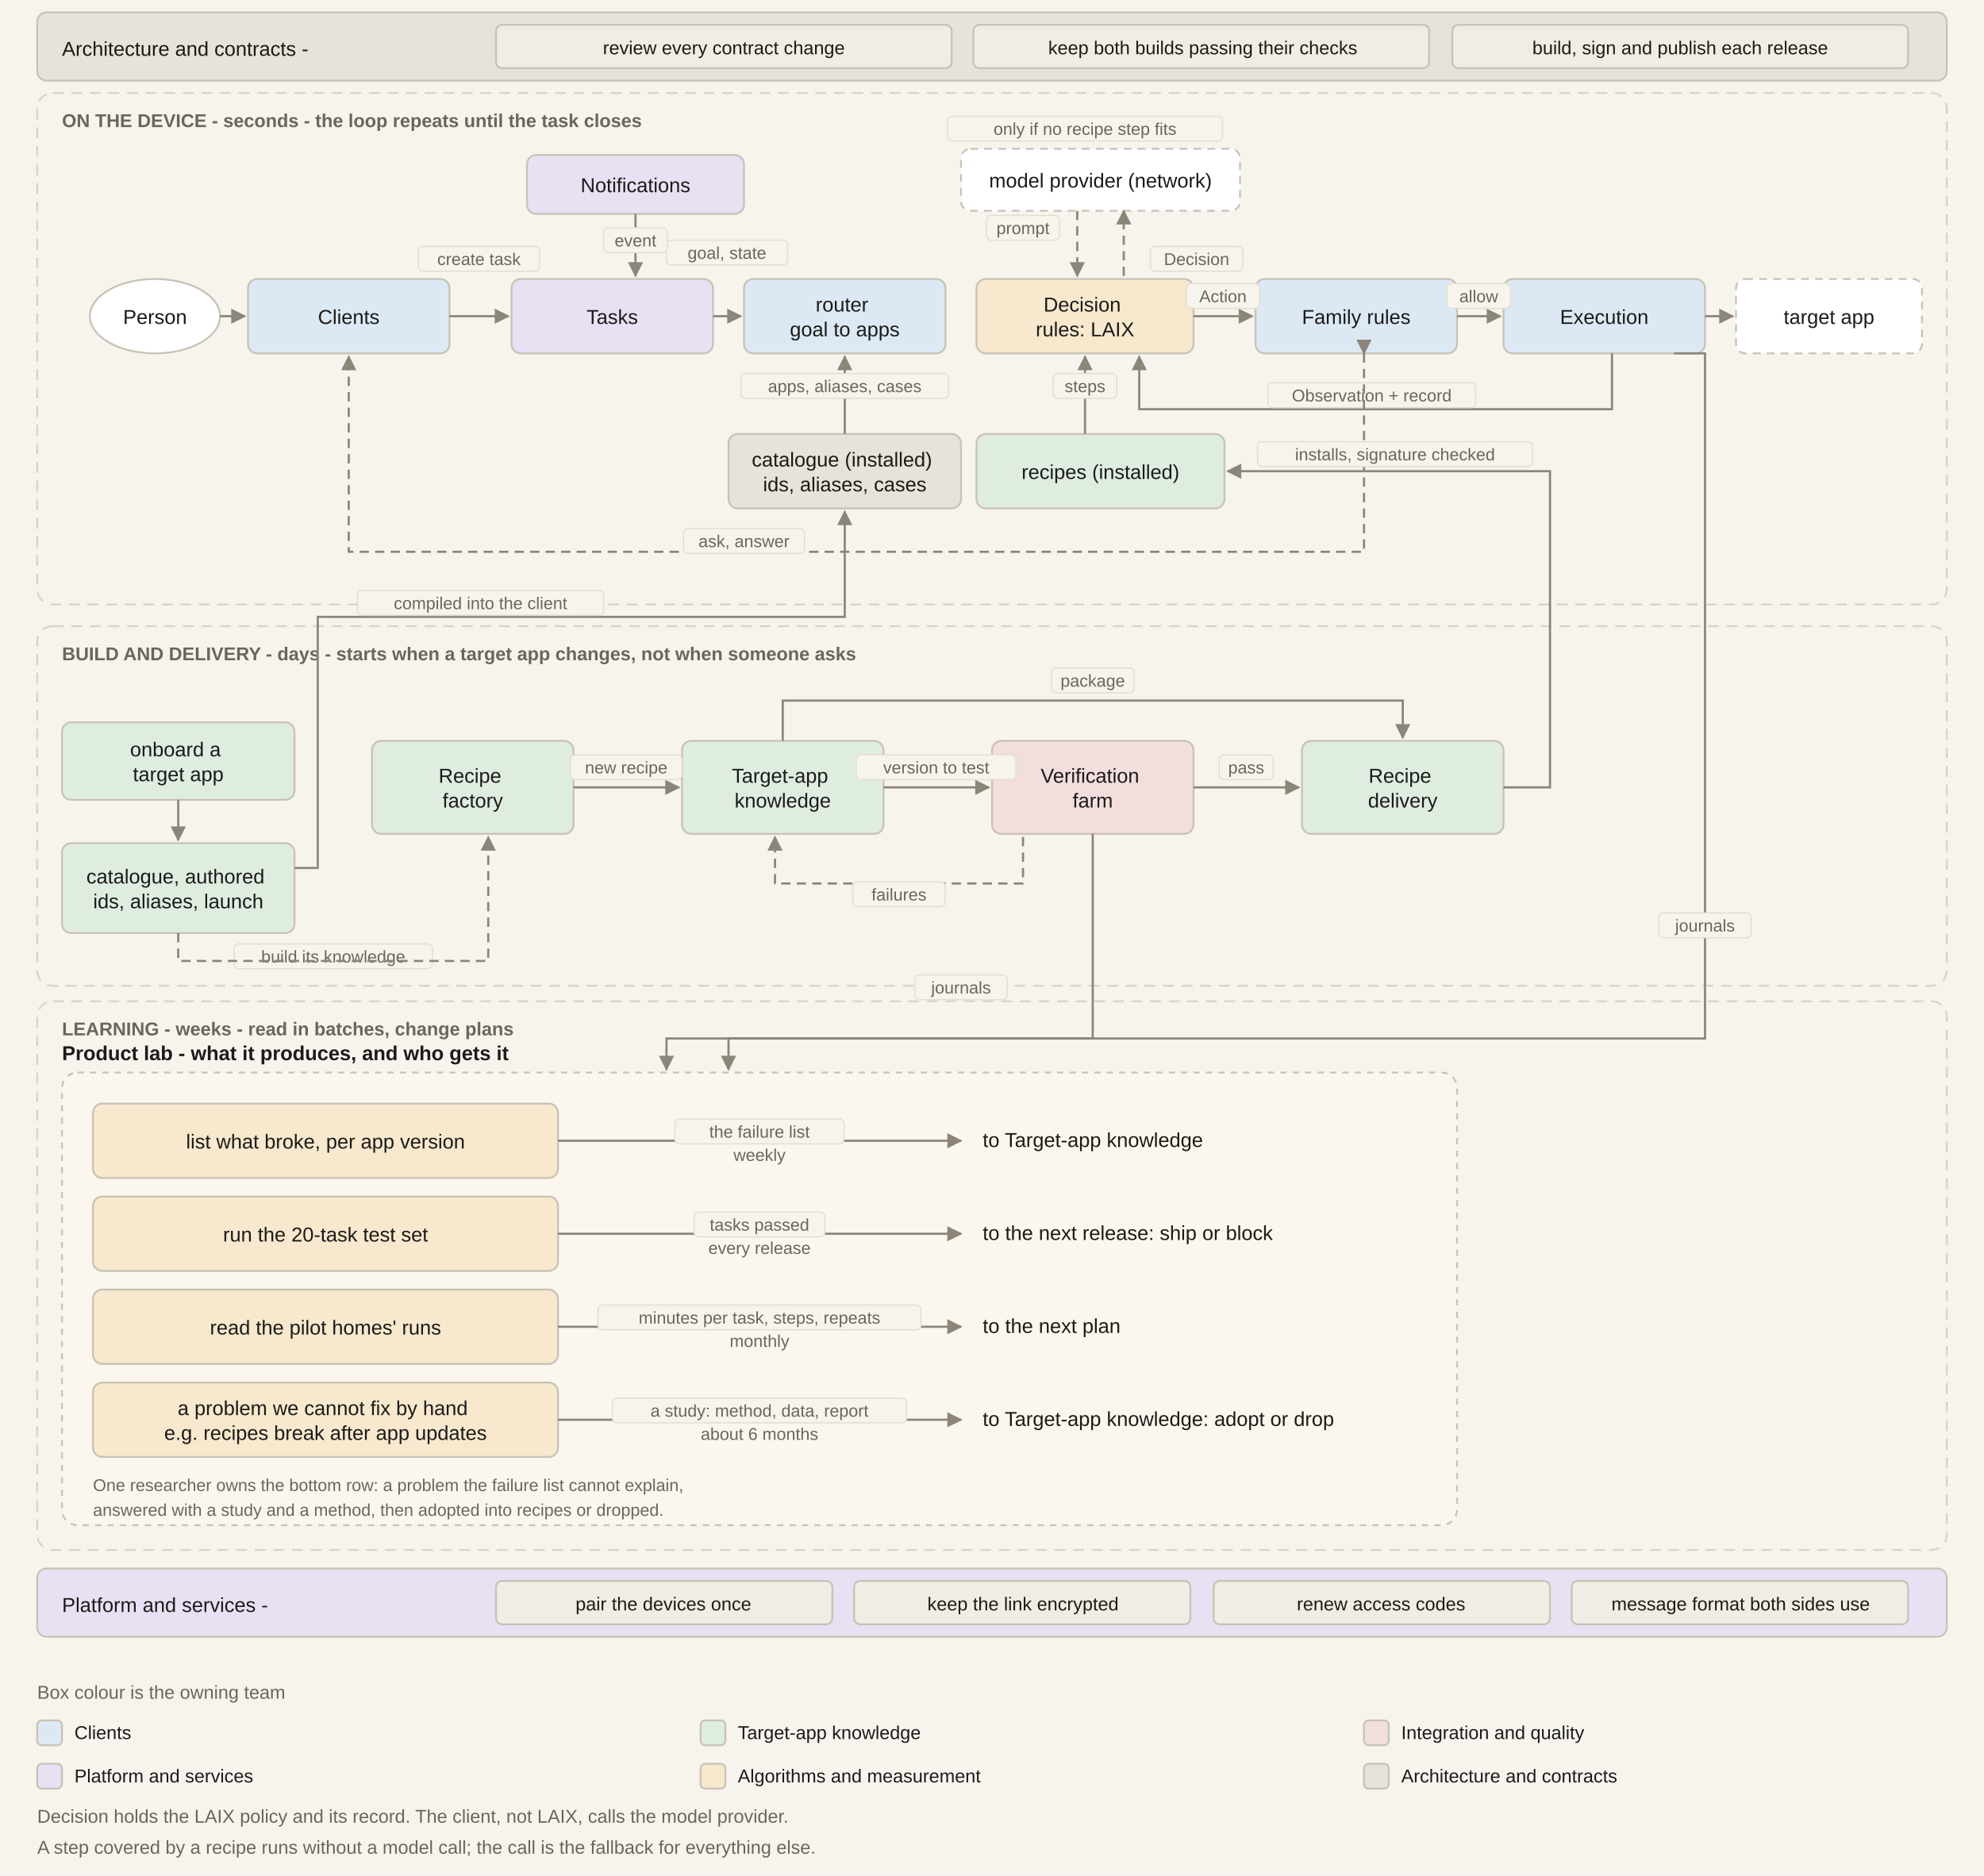
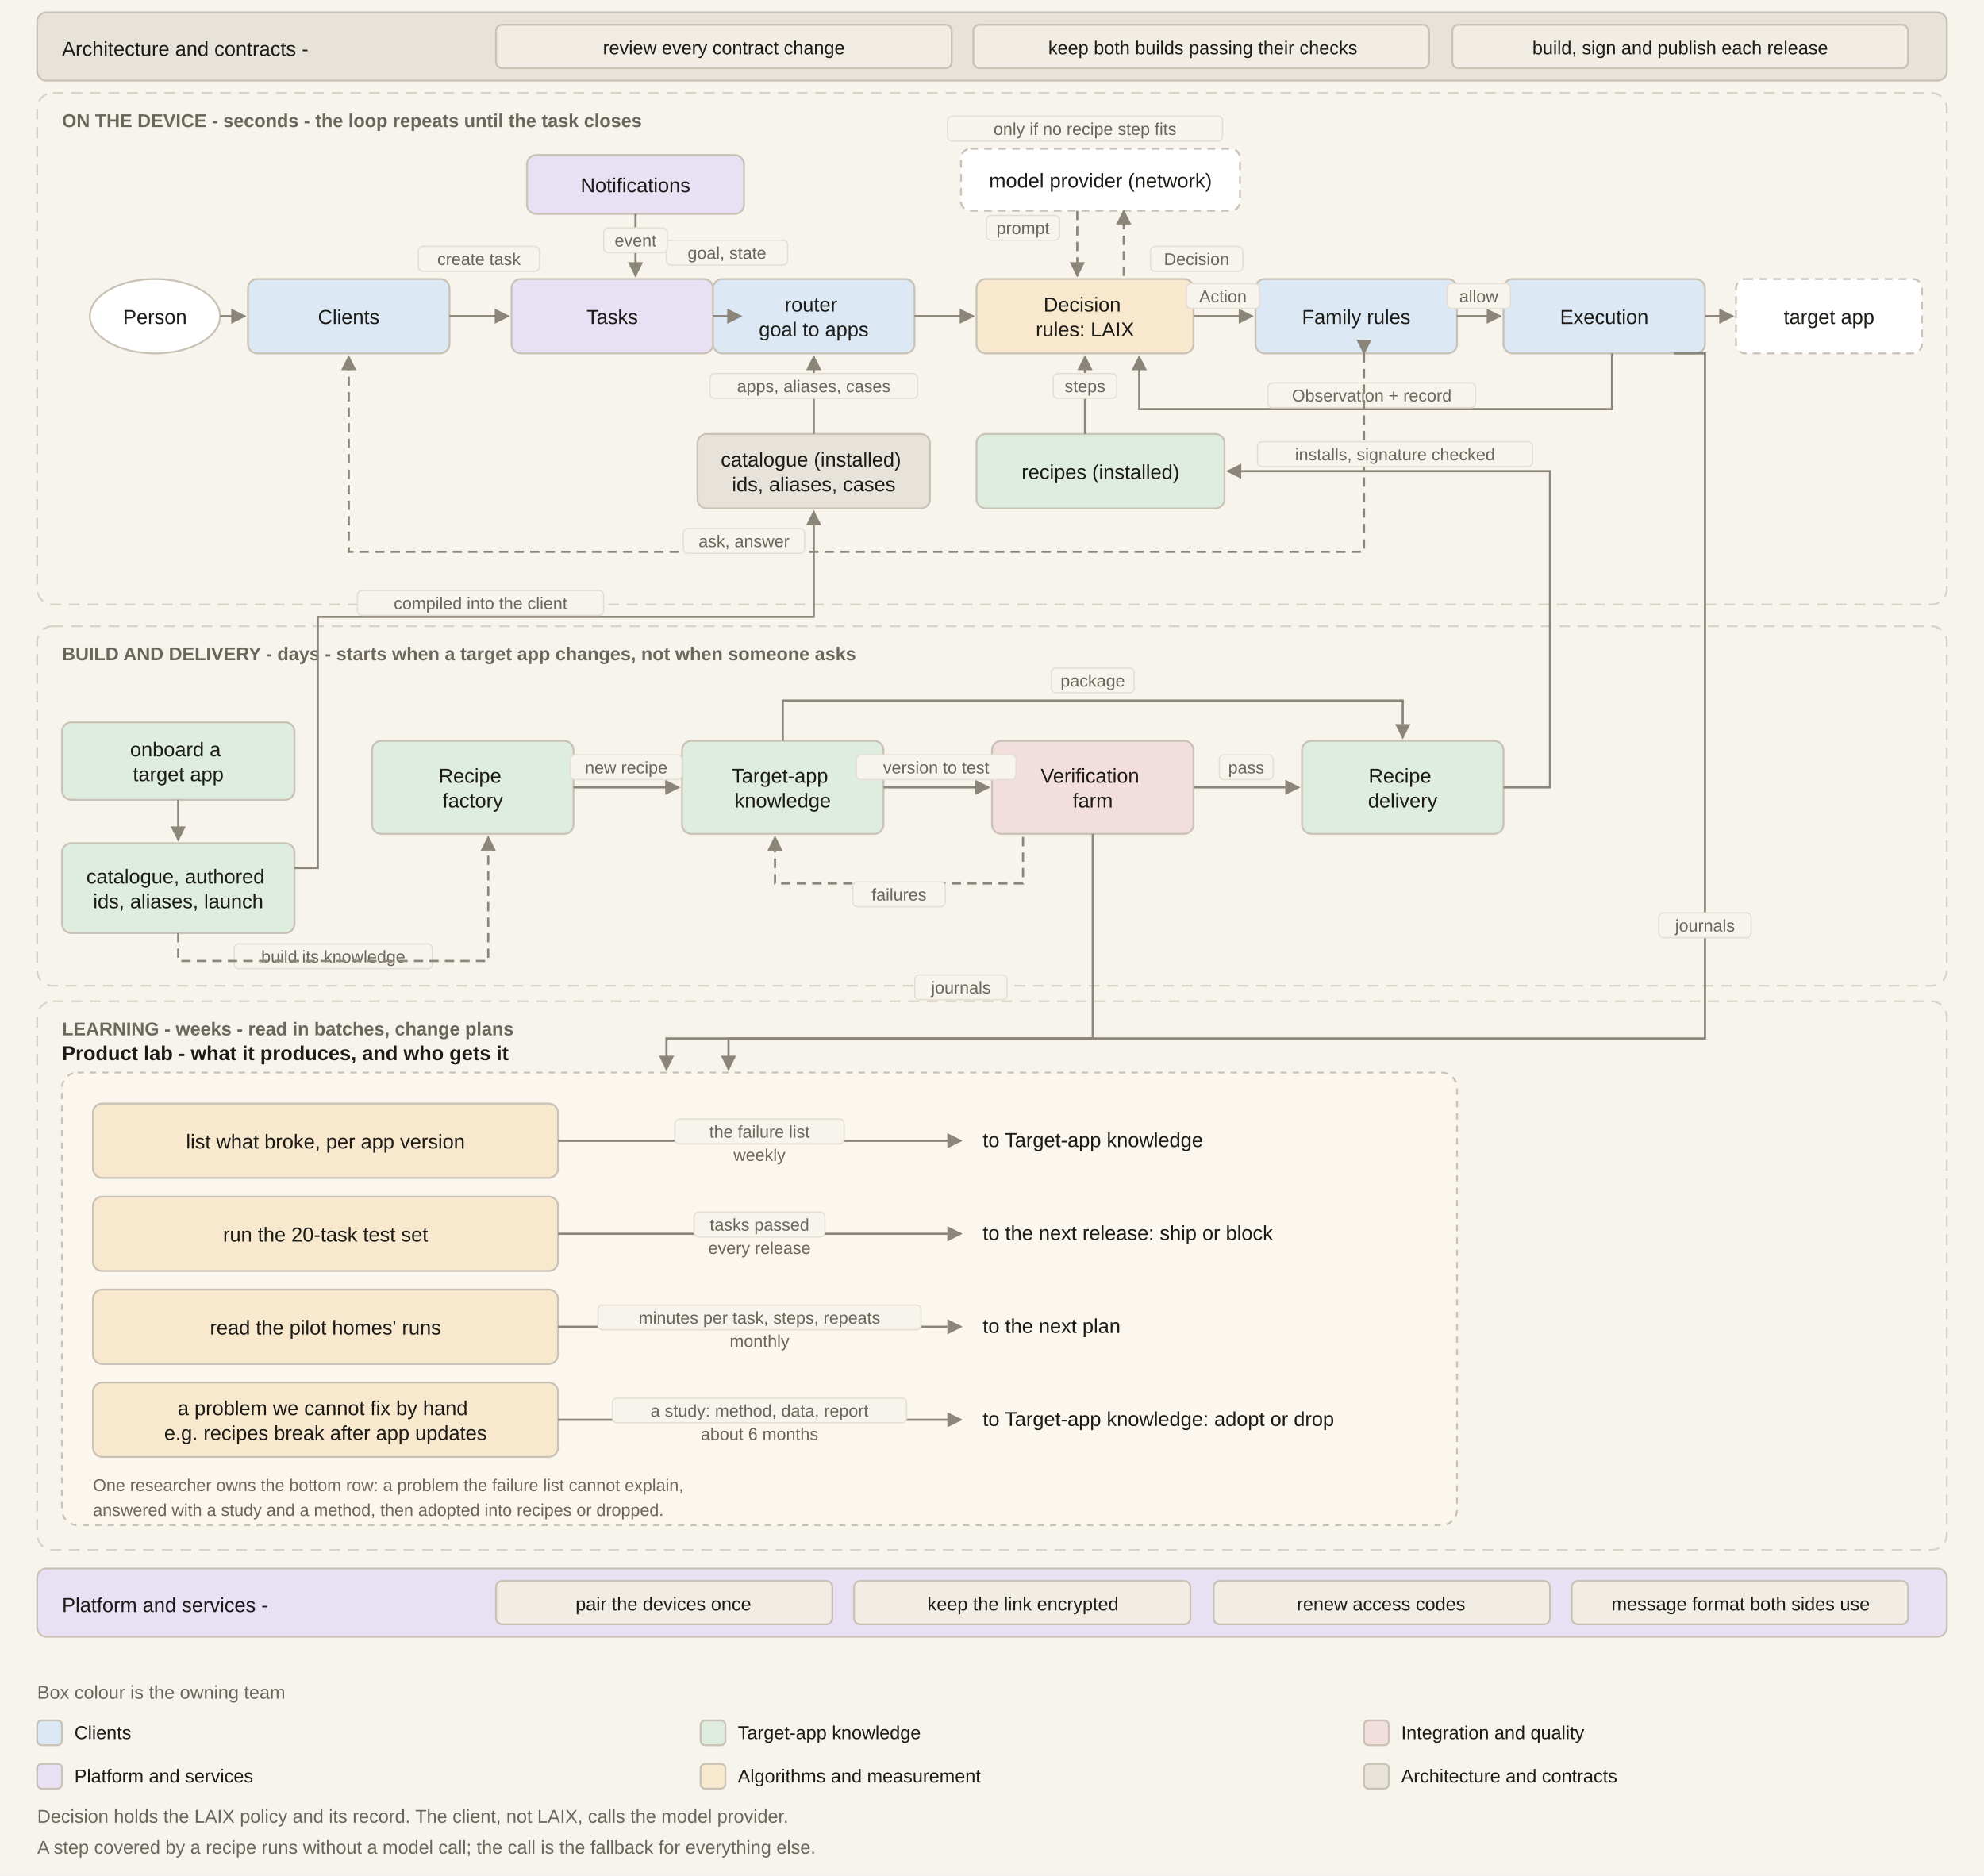
<svg xmlns="http://www.w3.org/2000/svg" width="1280" height="1210" viewBox="0 0 1280 1210" font-family="Segoe UI, Arial, sans-serif">
  <defs>
    <marker id="head" viewBox="0 0 10 10" refX="9" refY="5" markerWidth="7" markerHeight="7" orient="auto-start-reverse">
      <path d="M0,0 L10,5 L0,10 z" fill="#8C8579" />
    </marker>
    <marker id="tail" viewBox="0 0 10 10" refX="1" refY="5" markerWidth="7" markerHeight="7" orient="auto-start-reverse">
      <path d="M10,0 L0,5 L10,10 z" fill="#8C8579" />
    </marker>
  </defs>
  <rect x="0" y="0" width="1280" height="1210" rx="0" fill="#F7F4EE" stroke="none" stroke-width="1.2" />
  <rect x="24" y="8" width="1232" height="44" rx="6" fill="#E7E3DA" stroke="#C9C2B5" stroke-width="1.2" />
  <text x="40" y="36" font-size="13" fill="#1C1B18" font-weight="400" text-anchor="start">
    <tspan x="40" dy="0">Architecture and contracts -</tspan>
  </text>
  <rect x="320" y="16" width="294" height="28" rx="4" fill="#F1EDE4" stroke="#C9C2B5" stroke-width="1.2" />
  <text x="467" y="35" font-size="12" fill="#1C1B18" font-weight="400" text-anchor="middle">
    <tspan x="467" dy="0">review every contract change</tspan>
  </text>
  <rect x="628" y="16" width="294" height="28" rx="4" fill="#F1EDE4" stroke="#C9C2B5" stroke-width="1.2" />
  <text x="776" y="35" font-size="12" fill="#1C1B18" font-weight="400" text-anchor="middle">
    <tspan x="776" dy="0">keep both builds passing their checks</tspan>
  </text>
  <rect x="937" y="16" width="294" height="28" rx="4" fill="#F1EDE4" stroke="#C9C2B5" stroke-width="1.2" />
  <text x="1084" y="35" font-size="12" fill="#1C1B18" font-weight="400" text-anchor="middle">
    <tspan x="1084" dy="0">build, sign and publish each release</tspan>
  </text>
  <rect x="24" y="60" width="1232" height="330" rx="10" fill="none" stroke="#D9D3C7" stroke-width="1.2" stroke-dasharray="7 5" />
  <text x="40" y="82" font-size="12" fill="#6B665C" font-weight="600" text-anchor="start">
    <tspan x="40" dy="0">ON THE DEVICE - seconds - the loop repeats until the task closes</tspan>
  </text>
  <ellipse cx="100" cy="204" rx="42" ry="24" fill="#FFFFFF" stroke="#C9C2B5" stroke-width="1.2" />
  <text x="100" y="209" font-size="13" fill="#1C1B18" font-weight="400" text-anchor="middle">
    <tspan x="100" dy="0">Person</tspan>
  </text>
  <rect x="160" y="180" width="130" height="48" rx="6" fill="#DCE9F5" stroke="#C9C2B5" stroke-width="1.2" />
  <text x="225" y="209" font-size="13" fill="#1C1B18" font-weight="400" text-anchor="middle">
    <tspan x="225" dy="0">Clients</tspan>
  </text>
  <rect x="330" y="180" width="130" height="48" rx="6" fill="#E8E1F4" stroke="#C9C2B5" stroke-width="1.2" />
  <text x="395" y="209" font-size="13" fill="#1C1B18" font-weight="400" text-anchor="middle">
    <tspan x="395" dy="0">Tasks</tspan>
  </text>
-   <rect x="480" y="180" width="130" height="48" rx="6" fill="#DCE9F5" stroke="#C9C2B5" stroke-width="1.2" />
-   <text x="545" y="201" font-size="13" fill="#1C1B18" font-weight="400" text-anchor="middle">
-     <tspan x="545" dy="0">router</tspan>
-     <tspan x="545" dy="16">goal to apps</tspan>
+   <rect x="460" y="180" width="130" height="48" rx="6" fill="#DCE9F5" stroke="#C9C2B5" stroke-width="1.2" />
+   <text x="525" y="201" font-size="13" fill="#1C1B18" font-weight="400" text-anchor="middle">
+     <tspan x="525" dy="0">router</tspan>
+     <tspan x="525" dy="16">goal to apps</tspan>
  </text>
  <rect x="630" y="180" width="140" height="48" rx="6" fill="#F7E8CE" stroke="#C9C2B5" stroke-width="1.2" />
  <text x="700" y="201" font-size="13" fill="#1C1B18" font-weight="400" text-anchor="middle">
    <tspan x="700" dy="0">Decision</tspan>
    <tspan x="700" dy="16">rules: LAIX</tspan>
  </text>
  <rect x="810" y="180" width="130" height="48" rx="6" fill="#DCE9F5" stroke="#C9C2B5" stroke-width="1.2" />
  <text x="875" y="209" font-size="13" fill="#1C1B18" font-weight="400" text-anchor="middle">
    <tspan x="875" dy="0">Family rules</tspan>
  </text>
  <rect x="970" y="180" width="130" height="48" rx="6" fill="#DCE9F5" stroke="#C9C2B5" stroke-width="1.2" />
  <text x="1035" y="209" font-size="13" fill="#1C1B18" font-weight="400" text-anchor="middle">
    <tspan x="1035" dy="0">Execution</tspan>
  </text>
  <rect x="1120" y="180" width="120" height="48" rx="6" fill="#FFFFFF" stroke="#C9C2B5" stroke-width="1.2" stroke-dasharray="5 4" />
  <text x="1180" y="209" font-size="13" fill="#1C1B18" font-weight="400" text-anchor="middle">
    <tspan x="1180" dy="0">target app</tspan>
  </text>
  <rect x="340" y="100" width="140" height="38" rx="6" fill="#E8E1F4" stroke="#C9C2B5" stroke-width="1.2" />
  <text x="410" y="124" font-size="13" fill="#1C1B18" font-weight="400" text-anchor="middle">
    <tspan x="410" dy="0">Notifications</tspan>
  </text>
  <rect x="620" y="96" width="180" height="40" rx="6" fill="#FFFFFF" stroke="#C9C2B5" stroke-width="1.2" stroke-dasharray="5 4" />
  <text x="710" y="121" font-size="13" fill="#1C1B18" font-weight="400" text-anchor="middle">
    <tspan x="710" dy="0">model provider (network)</tspan>
  </text>
-   <rect x="470" y="280" width="150" height="48" rx="6" fill="#E7E3DA" stroke="#C9C2B5" stroke-width="1.2" />
-   <text x="545" y="301" font-size="13" fill="#1C1B18" font-weight="400" text-anchor="middle">
-     <tspan x="545" dy="0">catalogue (installed)</tspan>
-     <tspan x="545" dy="16">ids, aliases, cases</tspan>
+   <rect x="450" y="280" width="150" height="48" rx="6" fill="#E7E3DA" stroke="#C9C2B5" stroke-width="1.2" />
+   <text x="525" y="301" font-size="13" fill="#1C1B18" font-weight="400" text-anchor="middle">
+     <tspan x="525" dy="0">catalogue (installed)</tspan>
+     <tspan x="525" dy="16">ids, aliases, cases</tspan>
  </text>
  <rect x="630" y="280" width="160" height="48" rx="6" fill="#DFEDE1" stroke="#C9C2B5" stroke-width="1.2" />
  <text x="710" y="309" font-size="13" fill="#1C1B18" font-weight="400" text-anchor="middle">
    <tspan x="710" dy="0">recipes (installed)</tspan>
  </text>
  <path d="M142,204 L158,204" fill="none" stroke="#8C8579" stroke-width="1.4" marker-end="url(#head)" />
  <path d="M290,204 L328,204" fill="none" stroke="#8C8579" stroke-width="1.4" marker-end="url(#head)" />
  <g>
    <rect x="269.9" y="159" width="78.2" height="16" rx="3" fill="#F7F4EE" stroke="#E4DED2" stroke-width="0.8" />
    <text x="309" y="171" font-size="11" fill="#6B665C" font-weight="400" text-anchor="middle">
      <tspan x="309" dy="0">create task</tspan>
    </text>
  </g>
  <path d="M460,204 L478,204" fill="none" stroke="#8C8579" stroke-width="1.4" marker-end="url(#head)" />
  <g>
    <rect x="429.9" y="155" width="78.2" height="16" rx="3" fill="#F7F4EE" stroke="#E4DED2" stroke-width="0.8" />
    <text x="469" y="167" font-size="11" fill="#6B665C" font-weight="400" text-anchor="middle">
      <tspan x="469" dy="0">goal, state</tspan>
    </text>
  </g>
+   <path d="M590,204 L628,204" fill="none" stroke="#8C8579" stroke-width="1.4" marker-end="url(#head)" />
  <path d="M770,204 L808,204" fill="none" stroke="#8C8579" stroke-width="1.4" marker-end="url(#head)" />
  <g>
    <rect x="765.4" y="183" width="47.2" height="16" rx="3" fill="#F7F4EE" stroke="#E4DED2" stroke-width="0.8" />
    <text x="789" y="195" font-size="11" fill="#6B665C" font-weight="400" text-anchor="middle">
      <tspan x="789" dy="0">Action</tspan>
    </text>
  </g>
  <path d="M940,204 L968,204" fill="none" stroke="#8C8579" stroke-width="1.4" marker-end="url(#head)" />
  <g>
    <rect x="933.5" y="183" width="41.0" height="16" rx="3" fill="#F7F4EE" stroke="#E4DED2" stroke-width="0.8" />
    <text x="954" y="195" font-size="11" fill="#6B665C" font-weight="400" text-anchor="middle">
      <tspan x="954" dy="0">allow</tspan>
    </text>
  </g>
  <path d="M1100,204 L1118,204" fill="none" stroke="#8C8579" stroke-width="1.4" marker-end="url(#head)" />
  <path d="M410,138 L410,178" fill="none" stroke="#8C8579" stroke-width="1.4" marker-end="url(#head)" />
  <g>
    <rect x="389.5" y="147" width="41.0" height="16" rx="3" fill="#F7F4EE" stroke="#E4DED2" stroke-width="0.8" />
    <text x="410" y="159" font-size="11" fill="#6B665C" font-weight="400" text-anchor="middle">
      <tspan x="410" dy="0">event</tspan>
    </text>
  </g>
  <path d="M695,136 L695,178" fill="none" stroke="#8C8579" stroke-width="1.4" stroke-dasharray="6 4" marker-end="url(#head)" />
  <path d="M725,178 L725,136" fill="none" stroke="#8C8579" stroke-width="1.4" stroke-dasharray="6 4" marker-end="url(#head)" />
  <g>
    <rect x="636.4" y="139" width="47.2" height="16" rx="3" fill="#F7F4EE" stroke="#E4DED2" stroke-width="0.8" />
    <text x="660" y="151" font-size="11" fill="#6B665C" font-weight="400" text-anchor="middle">
      <tspan x="660" dy="0">prompt</tspan>
    </text>
  </g>
  <g>
    <rect x="742.2" y="159" width="59.6" height="16" rx="3" fill="#F7F4EE" stroke="#E4DED2" stroke-width="0.8" />
    <text x="772" y="171" font-size="11" fill="#6B665C" font-weight="400" text-anchor="middle">
      <tspan x="772" dy="0">Decision</tspan>
    </text>
  </g>
  <g>
    <rect x="611.3" y="75" width="177.4" height="16" rx="3" fill="#F7F4EE" stroke="#E4DED2" stroke-width="0.8" />
    <text x="700" y="87" font-size="11" fill="#6B665C" font-weight="400" text-anchor="middle">
      <tspan x="700" dy="0">only if no recipe step fits</tspan>
    </text>
  </g>
-   <path d="M545,280 L545,230" fill="none" stroke="#8C8579" stroke-width="1.4" marker-end="url(#head)" />
-   <g>
-     <rect x="478.0" y="241" width="134.0" height="16" rx="3" fill="#F7F4EE" stroke="#E4DED2" stroke-width="0.8" />
-     <text x="545" y="253" font-size="11" fill="#6B665C" font-weight="400" text-anchor="middle">
-       <tspan x="545" dy="0">apps, aliases, cases</tspan>
+   <path d="M525,280 L525,230" fill="none" stroke="#8C8579" stroke-width="1.4" marker-end="url(#head)" />
+   <g>
+     <rect x="458.0" y="241" width="134.0" height="16" rx="3" fill="#F7F4EE" stroke="#E4DED2" stroke-width="0.8" />
+     <text x="525" y="253" font-size="11" fill="#6B665C" font-weight="400" text-anchor="middle">
+       <tspan x="525" dy="0">apps, aliases, cases</tspan>
    </text>
  </g>
  <path d="M700,280 L700,230" fill="none" stroke="#8C8579" stroke-width="1.4" marker-end="url(#head)" />
  <g>
    <rect x="679.5" y="241" width="41.0" height="16" rx="3" fill="#F7F4EE" stroke="#E4DED2" stroke-width="0.8" />
    <text x="700" y="253" font-size="11" fill="#6B665C" font-weight="400" text-anchor="middle">
      <tspan x="700" dy="0">steps</tspan>
    </text>
  </g>
  <path d="M1040,228 L1040,264 L735,264 L735,230" fill="none" stroke="#8C8579" stroke-width="1.4" marker-end="url(#head)" />
  <g>
    <rect x="818.0" y="247" width="134.0" height="16" rx="3" fill="#F7F4EE" stroke="#E4DED2" stroke-width="0.8" />
    <text x="885" y="259" font-size="11" fill="#6B665C" font-weight="400" text-anchor="middle">
      <tspan x="885" dy="0">Observation + record</tspan>
    </text>
  </g>
  <path d="M880,228 L880,356 L225,356 L225,230" fill="none" stroke="#8C8579" stroke-width="1.4" stroke-dasharray="6 4" marker-end="url(#head)" marker-start="url(#tail)" />
  <g>
    <rect x="440.9" y="341" width="78.2" height="16" rx="3" fill="#F7F4EE" stroke="#E4DED2" stroke-width="0.8" />
    <text x="480" y="353" font-size="11" fill="#6B665C" font-weight="400" text-anchor="middle">
      <tspan x="480" dy="0">ask, answer</tspan>
    </text>
  </g>
  <rect x="24" y="404" width="1232" height="232" rx="10" fill="none" stroke="#D9D3C7" stroke-width="1.2" stroke-dasharray="7 5" />
  <text x="40" y="426" font-size="12" fill="#6B665C" font-weight="600" text-anchor="start">
    <tspan x="40" dy="0">BUILD AND DELIVERY - days - starts when a target app changes, not when someone asks</tspan>
  </text>
  <rect x="240" y="478" width="130" height="60" rx="6" fill="#DFEDE1" stroke="#C9C2B5" stroke-width="1.2" />
  <text x="305" y="505" font-size="13" fill="#1C1B18" font-weight="400" text-anchor="middle">
    <tspan x="305" dy="0">Recipe</tspan>
    <tspan x="305" dy="16">factory</tspan>
  </text>
  <rect x="440" y="478" width="130" height="60" rx="6" fill="#DFEDE1" stroke="#C9C2B5" stroke-width="1.2" />
  <text x="505" y="505" font-size="13" fill="#1C1B18" font-weight="400" text-anchor="middle">
    <tspan x="505" dy="0">Target-app</tspan>
    <tspan x="505" dy="16">knowledge</tspan>
  </text>
  <rect x="640" y="478" width="130" height="60" rx="6" fill="#F3DEDE" stroke="#C9C2B5" stroke-width="1.2" />
  <text x="705" y="505" font-size="13" fill="#1C1B18" font-weight="400" text-anchor="middle">
    <tspan x="705" dy="0">Verification</tspan>
    <tspan x="705" dy="16">farm</tspan>
  </text>
  <rect x="840" y="478" width="130" height="60" rx="6" fill="#DFEDE1" stroke="#C9C2B5" stroke-width="1.2" />
  <text x="905" y="505" font-size="13" fill="#1C1B18" font-weight="400" text-anchor="middle">
    <tspan x="905" dy="0">Recipe</tspan>
    <tspan x="905" dy="16">delivery</tspan>
  </text>
  <rect x="40" y="466" width="150" height="50" rx="6" fill="#DFEDE1" stroke="#C9C2B5" stroke-width="1.2" />
  <text x="115" y="488" font-size="13" fill="#1C1B18" font-weight="400" text-anchor="middle">
    <tspan x="115" dy="0">onboard a</tspan>
    <tspan x="115" dy="16">target app</tspan>
  </text>
  <rect x="40" y="544" width="150" height="58" rx="6" fill="#DFEDE1" stroke="#C9C2B5" stroke-width="1.2" />
  <text x="115" y="570" font-size="13" fill="#1C1B18" font-weight="400" text-anchor="middle">
    <tspan x="115" dy="0">catalogue, authored</tspan>
    <tspan x="115" dy="16">ids, aliases, launch</tspan>
  </text>
  <path d="M115,516 L115,542" fill="none" stroke="#8C8579" stroke-width="1.4" marker-end="url(#head)" />
  <g>
    <rect x="151.1" y="609" width="127.8" height="16" rx="3" fill="#F7F4EE" stroke="#E4DED2" stroke-width="0.8" />
    <text x="215" y="621" font-size="11" fill="#6B665C" font-weight="400" text-anchor="middle">
      <tspan x="215" dy="0">build its knowledge</tspan>
    </text>
  </g>
  <path d="M115,602 L115,620 L315,620 L315,540" fill="none" stroke="#8C8579" stroke-width="1.4" stroke-dasharray="6 4" marker-end="url(#head)" />
-   <path d="M190,560 L205,560 L205,398 L545,398 L545,330" fill="none" stroke="#8C8579" stroke-width="1.4" marker-end="url(#head)" />
+   <path d="M190,560 L205,560 L205,398 L525,398 L525,330" fill="none" stroke="#8C8579" stroke-width="1.4" marker-end="url(#head)" />
  <g>
    <rect x="230.6" y="381" width="158.8" height="16" rx="3" fill="#F7F4EE" stroke="#E4DED2" stroke-width="0.8" />
    <text x="310" y="393" font-size="11" fill="#6B665C" font-weight="400" text-anchor="middle">
      <tspan x="310" dy="0">compiled into the client</tspan>
    </text>
  </g>
  <path d="M370,508 L438,508" fill="none" stroke="#8C8579" stroke-width="1.4" marker-end="url(#head)" />
  <g>
    <rect x="368.0" y="487" width="72.0" height="16" rx="3" fill="#F7F4EE" stroke="#E4DED2" stroke-width="0.8" />
    <text x="404" y="499" font-size="11" fill="#6B665C" font-weight="400" text-anchor="middle">
      <tspan x="404" dy="0">new recipe</tspan>
    </text>
  </g>
  <path d="M570,508 L638,508" fill="none" stroke="#8C8579" stroke-width="1.4" marker-end="url(#head)" />
  <g>
    <rect x="552.5" y="487" width="103.0" height="16" rx="3" fill="#F7F4EE" stroke="#E4DED2" stroke-width="0.8" />
    <text x="604" y="499" font-size="11" fill="#6B665C" font-weight="400" text-anchor="middle">
      <tspan x="604" dy="0">version to test</tspan>
    </text>
  </g>
  <path d="M660,540 L660,570 L500,570 L500,540" fill="none" stroke="#8C8579" stroke-width="1.4" stroke-dasharray="6 4" marker-end="url(#head)" />
  <g>
    <rect x="550.2" y="569" width="59.6" height="16" rx="3" fill="#F7F4EE" stroke="#E4DED2" stroke-width="0.8" />
    <text x="580" y="581" font-size="11" fill="#6B665C" font-weight="400" text-anchor="middle">
      <tspan x="580" dy="0">failures</tspan>
    </text>
  </g>
  <path d="M770,508 L838,508" fill="none" stroke="#8C8579" stroke-width="1.4" marker-end="url(#head)" />
  <g>
    <rect x="786.6" y="487" width="34.8" height="16" rx="3" fill="#F7F4EE" stroke="#E4DED2" stroke-width="0.8" />
    <text x="804" y="499" font-size="11" fill="#6B665C" font-weight="400" text-anchor="middle">
      <tspan x="804" dy="0">pass</tspan>
    </text>
  </g>
  <path d="M505,478 L505,452 L905,452 L905,476" fill="none" stroke="#8C8579" stroke-width="1.4" marker-end="url(#head)" />
  <g>
    <rect x="678.3" y="431" width="53.4" height="16" rx="3" fill="#F7F4EE" stroke="#E4DED2" stroke-width="0.8" />
    <text x="705" y="443" font-size="11" fill="#6B665C" font-weight="400" text-anchor="middle">
      <tspan x="705" dy="0">package</tspan>
    </text>
  </g>
  <path d="M970,508 L1000,508 L1000,304 L792,304" fill="none" stroke="#8C8579" stroke-width="1.4" marker-end="url(#head)" />
  <g>
    <rect x="811.3" y="285" width="177.4" height="16" rx="3" fill="#F7F4EE" stroke="#E4DED2" stroke-width="0.8" />
    <text x="900" y="297" font-size="11" fill="#6B665C" font-weight="400" text-anchor="middle">
      <tspan x="900" dy="0">installs, signature checked</tspan>
    </text>
  </g>
  <rect x="24" y="646" width="1232" height="354" rx="10" fill="none" stroke="#D9D3C7" stroke-width="1.2" stroke-dasharray="7 5" />
  <text x="40" y="668" font-size="12" fill="#6B665C" font-weight="600" text-anchor="start">
    <tspan x="40" dy="0">LEARNING - weeks - read in batches, change plans</tspan>
  </text>
  <text x="40" y="684" font-size="13" fill="#1C1B18" font-weight="600" text-anchor="start">
    <tspan x="40" dy="0">Product lab - what it produces, and who gets it</tspan>
  </text>
  <rect x="40" y="692" width="900" height="292" rx="10" fill="#FBF7EE" stroke="#C9C2B5" stroke-width="1.2" stroke-dasharray="4 4" />
  <path d="M705,538 L705,670 L470,670 L470,690" fill="none" stroke="#8C8579" stroke-width="1.4" marker-end="url(#head)" />
  <g>
    <rect x="590.2" y="629" width="59.6" height="16" rx="3" fill="#F7F4EE" stroke="#E4DED2" stroke-width="0.8" />
    <text x="620" y="641" font-size="11" fill="#6B665C" font-weight="400" text-anchor="middle">
      <tspan x="620" dy="0">journals</tspan>
    </text>
  </g>
  <path d="M1080,228 L1100,228 L1100,670 L430,670 L430,690" fill="none" stroke="#8C8579" stroke-width="1.4" marker-end="url(#head)" />
  <g>
    <rect x="1070.2" y="589" width="59.6" height="16" rx="3" fill="#F7F4EE" stroke="#E4DED2" stroke-width="0.8" />
    <text x="1100" y="601" font-size="11" fill="#6B665C" font-weight="400" text-anchor="middle">
      <tspan x="1100" dy="0">journals</tspan>
    </text>
  </g>
  <rect x="60" y="712" width="300" height="48" rx="6" fill="#F7E8CE" stroke="#C9C2B5" stroke-width="1.2" />
  <text x="210" y="741" font-size="13" fill="#1C1B18" font-weight="400" text-anchor="middle">
    <tspan x="210" dy="0">list what broke, per app version</tspan>
  </text>
  <path d="M360,736 L620,736" fill="none" stroke="#8C8579" stroke-width="1.4" marker-end="url(#head)" />
  <g>
    <rect x="435.4" y="722" width="109.2" height="16" rx="3" fill="#F7F4EE" stroke="#E4DED2" stroke-width="0.8" />
    <text x="490" y="734" font-size="11" fill="#6B665C" font-weight="400" text-anchor="middle">
      <tspan x="490" dy="0">the failure list</tspan>
    </text>
  </g>
  <text x="490" y="749" font-size="11" fill="#6B665C" font-weight="400" text-anchor="middle">
    <tspan x="490" dy="0">weekly</tspan>
  </text>
  <text x="634" y="740" font-size="13" fill="#1C1B18" font-weight="400" text-anchor="start">
    <tspan x="634" dy="0">to Target-app knowledge</tspan>
  </text>
  <rect x="60" y="772" width="300" height="48" rx="6" fill="#F7E8CE" stroke="#C9C2B5" stroke-width="1.2" />
  <text x="210" y="801" font-size="13" fill="#1C1B18" font-weight="400" text-anchor="middle">
    <tspan x="210" dy="0">run the 20-task test set</tspan>
  </text>
  <path d="M360,796 L620,796" fill="none" stroke="#8C8579" stroke-width="1.4" marker-end="url(#head)" />
  <g>
    <rect x="447.8" y="782" width="84.4" height="16" rx="3" fill="#F7F4EE" stroke="#E4DED2" stroke-width="0.8" />
    <text x="490" y="794" font-size="11" fill="#6B665C" font-weight="400" text-anchor="middle">
      <tspan x="490" dy="0">tasks passed</tspan>
    </text>
  </g>
  <text x="490" y="809" font-size="11" fill="#6B665C" font-weight="400" text-anchor="middle">
    <tspan x="490" dy="0">every release</tspan>
  </text>
  <text x="634" y="800" font-size="13" fill="#1C1B18" font-weight="400" text-anchor="start">
    <tspan x="634" dy="0">to the next release: ship or block</tspan>
  </text>
  <rect x="60" y="832" width="300" height="48" rx="6" fill="#F7E8CE" stroke="#C9C2B5" stroke-width="1.2" />
  <text x="210" y="861" font-size="13" fill="#1C1B18" font-weight="400" text-anchor="middle">
    <tspan x="210" dy="0">read the pilot homes' runs</tspan>
  </text>
  <path d="M360,856 L620,856" fill="none" stroke="#8C8579" stroke-width="1.4" marker-end="url(#head)" />
  <g>
    <rect x="385.8" y="842" width="208.4" height="16" rx="3" fill="#F7F4EE" stroke="#E4DED2" stroke-width="0.8" />
    <text x="490" y="854" font-size="11" fill="#6B665C" font-weight="400" text-anchor="middle">
      <tspan x="490" dy="0">minutes per task, steps, repeats</tspan>
    </text>
  </g>
  <text x="490" y="869" font-size="11" fill="#6B665C" font-weight="400" text-anchor="middle">
    <tspan x="490" dy="0">monthly</tspan>
  </text>
  <text x="634" y="860" font-size="13" fill="#1C1B18" font-weight="400" text-anchor="start">
    <tspan x="634" dy="0">to the next plan</tspan>
  </text>
  <rect x="60" y="892" width="300" height="48" rx="6" fill="#F7E8CE" stroke="#C9C2B5" stroke-width="1.2" />
  <text x="210" y="913" font-size="13" fill="#1C1B18" font-weight="400" text-anchor="middle">
    <tspan x="210" dy="0">a problem we cannot fix by hand</tspan>
    <tspan x="210" dy="16">e.g. recipes break after app updates</tspan>
  </text>
  <path d="M360,916 L620,916" fill="none" stroke="#8C8579" stroke-width="1.4" marker-end="url(#head)" />
  <g>
    <rect x="395.1" y="902" width="189.8" height="16" rx="3" fill="#F7F4EE" stroke="#E4DED2" stroke-width="0.8" />
    <text x="490" y="914" font-size="11" fill="#6B665C" font-weight="400" text-anchor="middle">
      <tspan x="490" dy="0">a study: method, data, report</tspan>
    </text>
  </g>
  <text x="490" y="929" font-size="11" fill="#6B665C" font-weight="400" text-anchor="middle">
    <tspan x="490" dy="0">about 6 months</tspan>
  </text>
  <text x="634" y="920" font-size="13" fill="#1C1B18" font-weight="400" text-anchor="start">
    <tspan x="634" dy="0">to Target-app knowledge: adopt or drop</tspan>
  </text>
  <text x="60" y="962" font-size="11" fill="#6B665C" font-weight="400" text-anchor="start">
    <tspan x="60" dy="0">One researcher owns the bottom row: a problem the failure list cannot explain,</tspan>
  </text>
  <text x="60" y="978" font-size="11" fill="#6B665C" font-weight="400" text-anchor="start">
    <tspan x="60" dy="0">answered with a study and a method, then adopted into recipes or dropped.</tspan>
  </text>
  <rect x="24" y="1012" width="1232" height="44" rx="6" fill="#E8E1F4" stroke="#C9C2B5" stroke-width="1.2" />
  <text x="40" y="1040" font-size="13" fill="#1C1B18" font-weight="400" text-anchor="start">
    <tspan x="40" dy="0">Platform and services -</tspan>
  </text>
  <rect x="320" y="1020" width="217" height="28" rx="4" fill="#F1EDE4" stroke="#C9C2B5" stroke-width="1.2" />
  <text x="428" y="1039" font-size="12" fill="#1C1B18" font-weight="400" text-anchor="middle">
    <tspan x="428" dy="0">pair the devices once</tspan>
  </text>
  <rect x="551" y="1020" width="217" height="28" rx="4" fill="#F1EDE4" stroke="#C9C2B5" stroke-width="1.2" />
  <text x="660" y="1039" font-size="12" fill="#1C1B18" font-weight="400" text-anchor="middle">
    <tspan x="660" dy="0">keep the link encrypted</tspan>
  </text>
  <rect x="783" y="1020" width="217" height="28" rx="4" fill="#F1EDE4" stroke="#C9C2B5" stroke-width="1.2" />
  <text x="891" y="1039" font-size="12" fill="#1C1B18" font-weight="400" text-anchor="middle">
    <tspan x="891" dy="0">renew access codes</tspan>
  </text>
  <rect x="1014" y="1020" width="217" height="28" rx="4" fill="#F1EDE4" stroke="#C9C2B5" stroke-width="1.2" />
  <text x="1123" y="1039" font-size="12" fill="#1C1B18" font-weight="400" text-anchor="middle">
    <tspan x="1123" dy="0">message format both sides use</tspan>
  </text>
  <text x="24" y="1096" font-size="12" fill="#6B665C">Box colour is the owning team</text>
  <rect x="24" y="1110" width="16" height="16" rx="3" fill="#DCE9F5" stroke="#C9C2B5" stroke-width="1.2" />
  <text x="48" y="1122" font-size="12" fill="#1C1B18">Clients</text>
  <rect x="24" y="1138" width="16" height="16" rx="3" fill="#E8E1F4" stroke="#C9C2B5" stroke-width="1.2" />
  <text x="48" y="1150" font-size="12" fill="#1C1B18">Platform and services</text>
  <rect x="452" y="1110" width="16" height="16" rx="3" fill="#DFEDE1" stroke="#C9C2B5" stroke-width="1.2" />
  <text x="476" y="1122" font-size="12" fill="#1C1B18">Target-app knowledge</text>
  <rect x="452" y="1138" width="16" height="16" rx="3" fill="#F7E8CE" stroke="#C9C2B5" stroke-width="1.2" />
  <text x="476" y="1150" font-size="12" fill="#1C1B18">Algorithms and measurement</text>
  <rect x="880" y="1110" width="16" height="16" rx="3" fill="#F3DEDE" stroke="#C9C2B5" stroke-width="1.2" />
  <text x="904" y="1122" font-size="12" fill="#1C1B18">Integration and quality</text>
  <rect x="880" y="1138" width="16" height="16" rx="3" fill="#E7E3DA" stroke="#C9C2B5" stroke-width="1.2" />
  <text x="904" y="1150" font-size="12" fill="#1C1B18">Architecture and contracts</text>
  <text x="24" y="1176" font-size="12" fill="#6B665C" font-weight="400" text-anchor="start">
    <tspan x="24" dy="0">Decision holds the LAIX policy and its record. The client, not LAIX, calls the model provider.</tspan>
  </text>
  <text x="24" y="1196" font-size="12" fill="#6B665C" font-weight="400" text-anchor="start">
    <tspan x="24" dy="0">A step covered by a recipe runs without a model call; the call is the fallback for everything else.</tspan>
  </text>
</svg>
